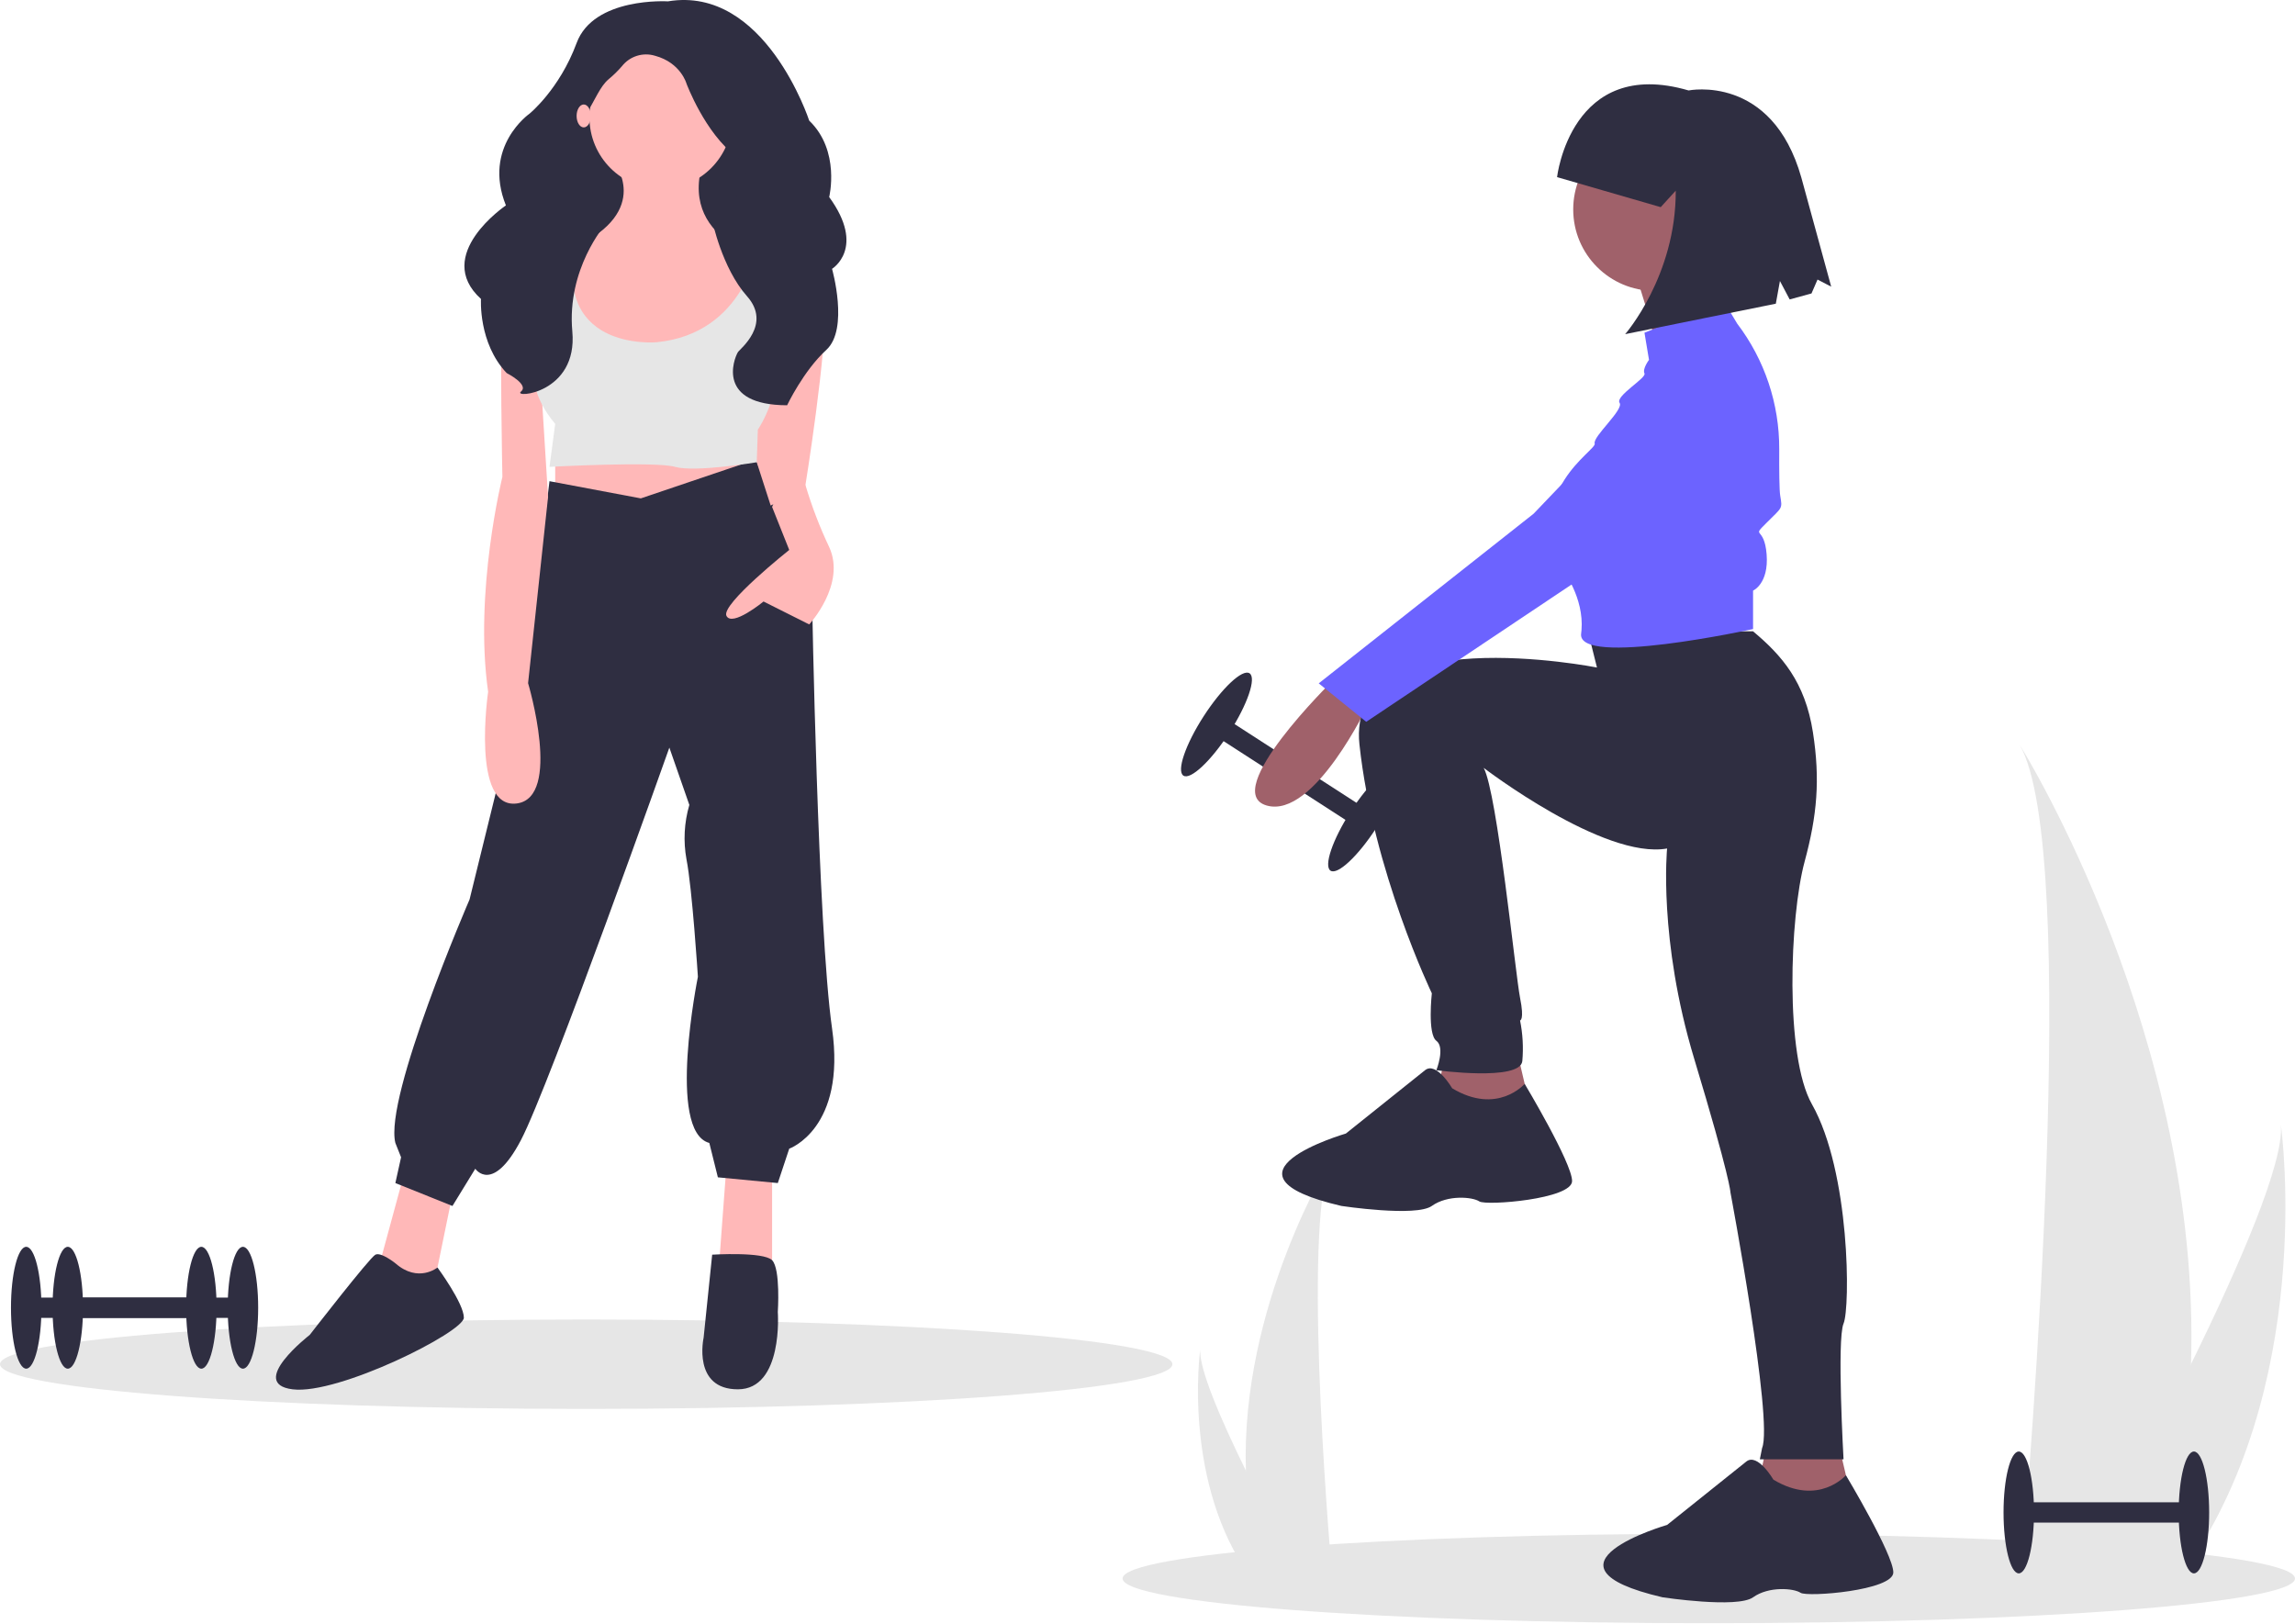
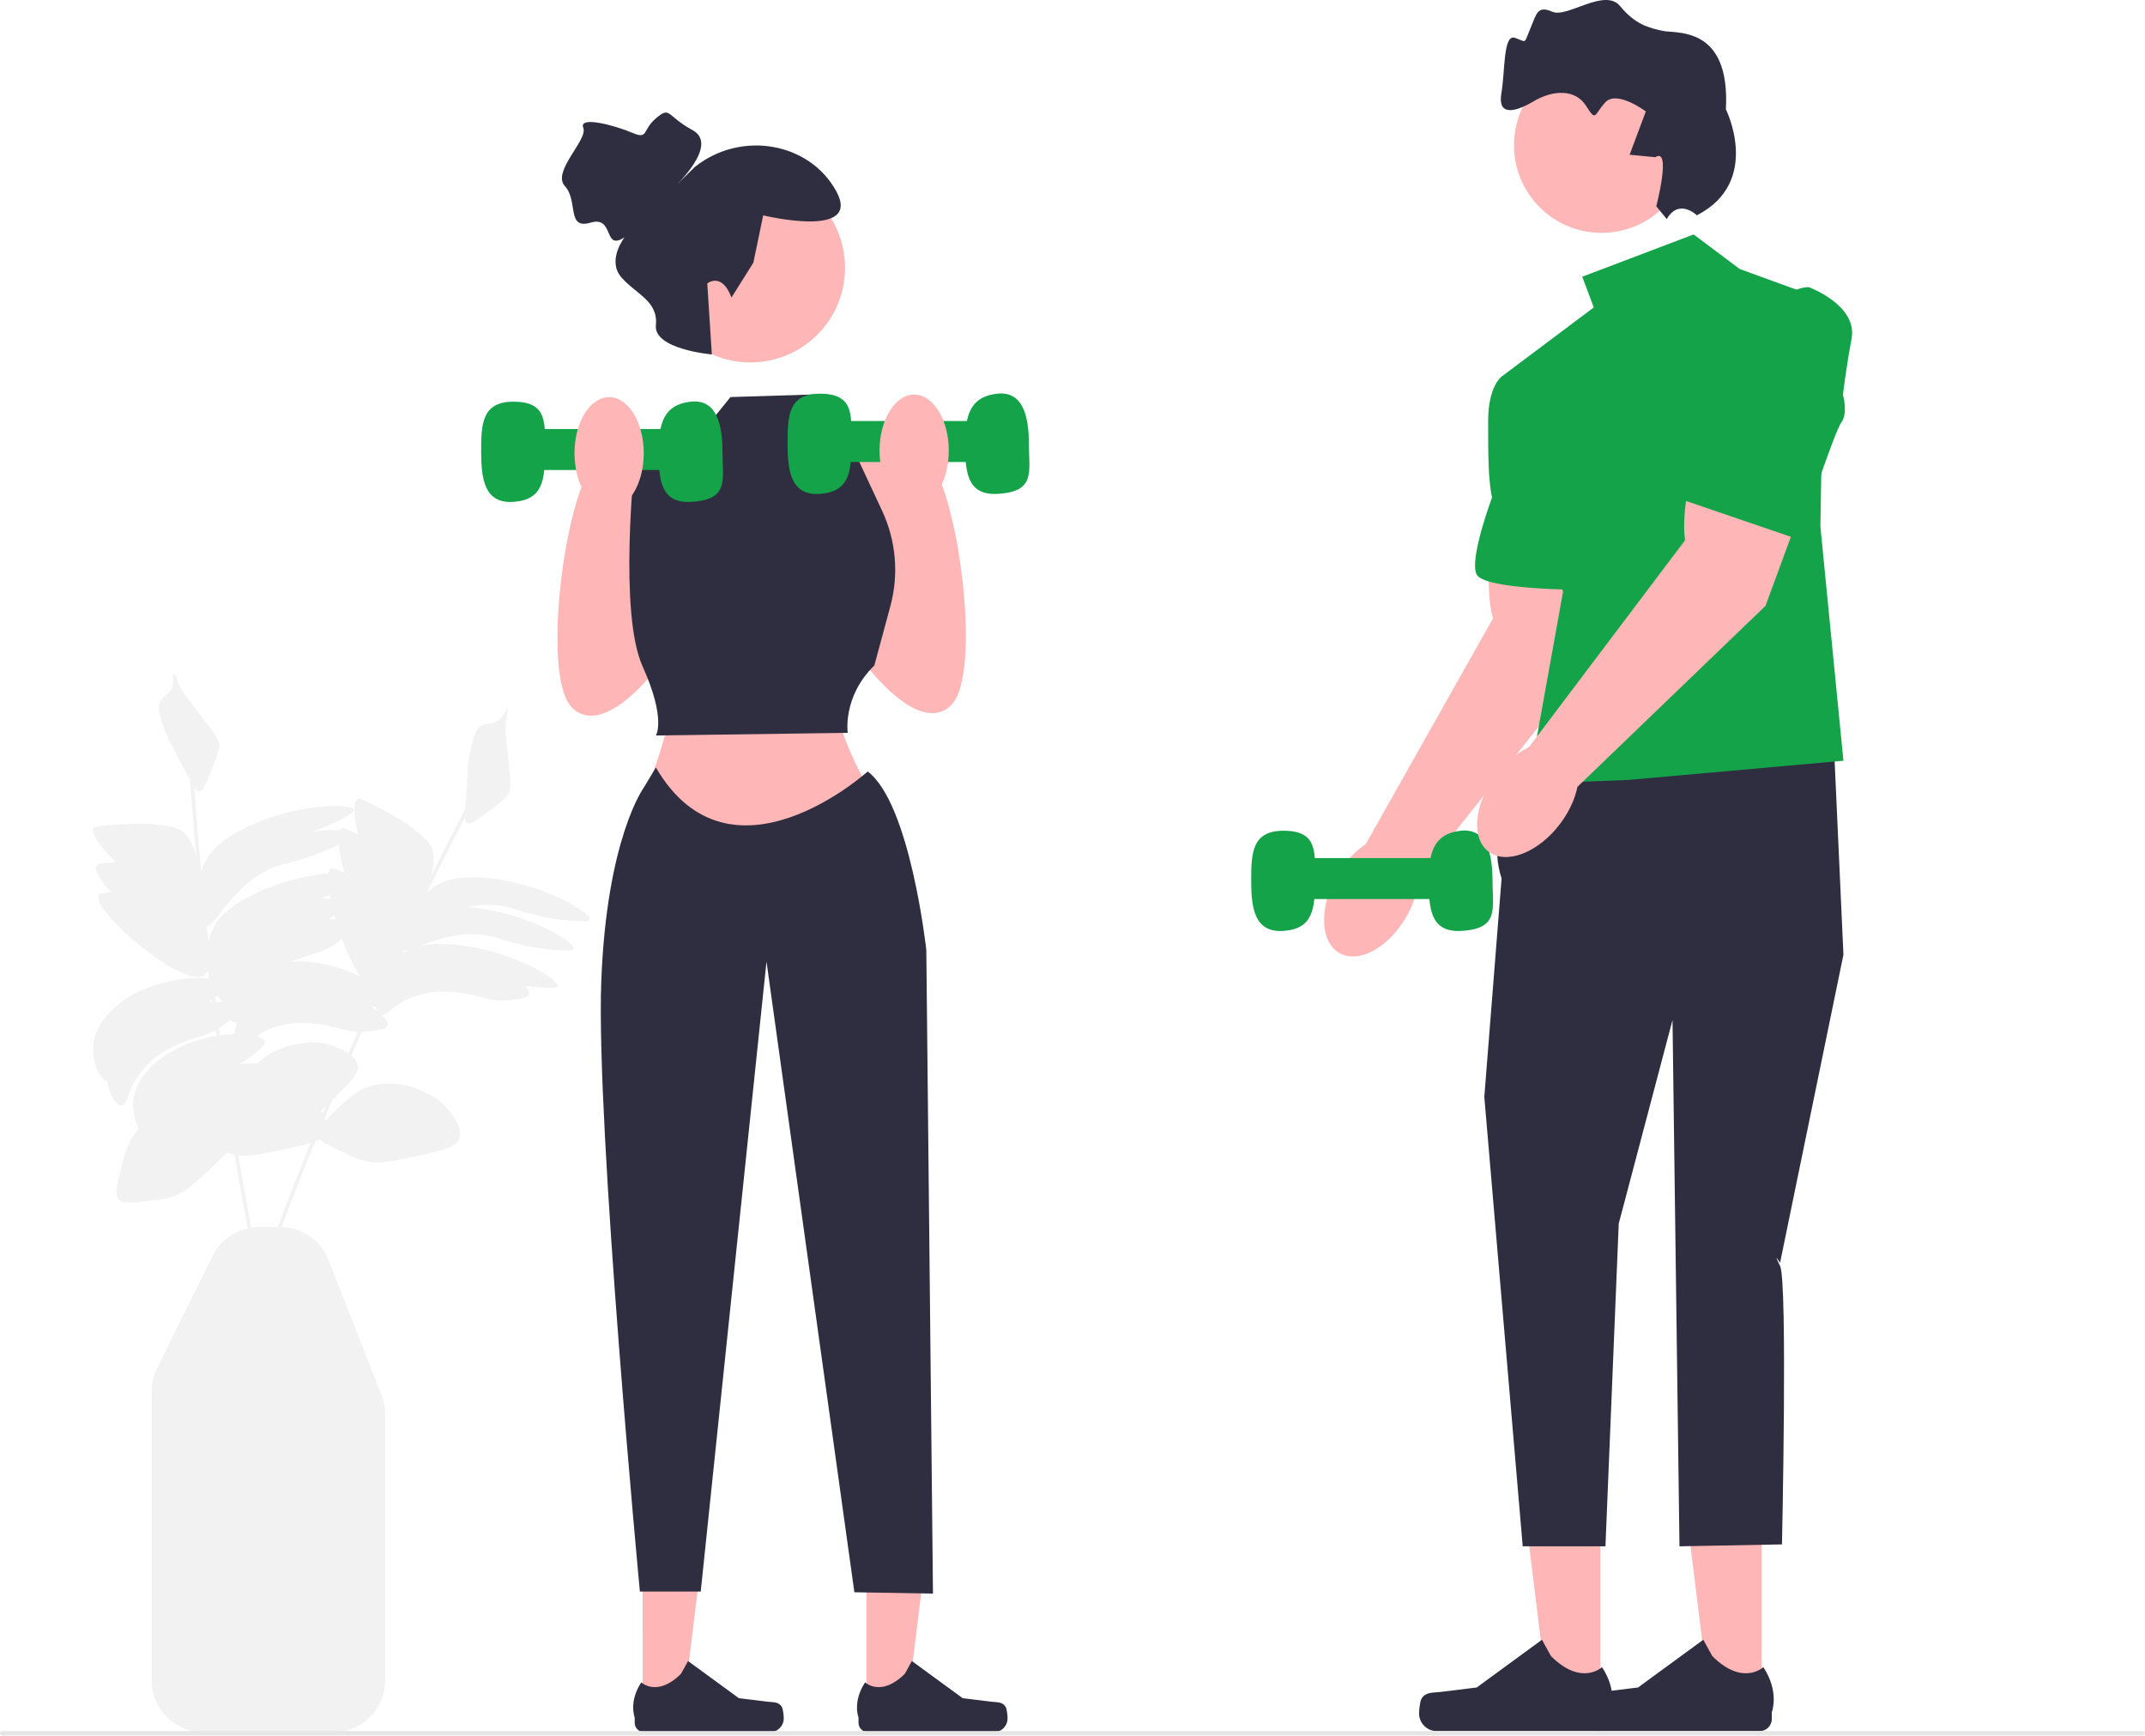
- <svg xmlns="http://www.w3.org/2000/svg" data-name="Layer 1" width="882.655" height="624.264" viewBox="0 0 882.655 624.264">
-   <rect x="650.916" y="401.084" width="7.81" height="67.363" transform="translate(-224.3524 611.0475) rotate(-57.13996)" fill="#2f2e41" />
-   <ellipse cx="683.114" cy="453.041" rx="23.431" ry="5.858" transform="matrix(0.54259, -0.84, 0.84, 0.54259, -226.7622, 643.1724)" fill="#2f2e41" />
-   <ellipse cx="626.529" cy="416.49" rx="23.431" ry="5.858" transform="translate(-221.9425 578.9227) rotate(-57.13996)" fill="#2f2e41" />
-   <ellipse cx="657.206" cy="607.069" rx="225.449" ry="17.195" fill="#e6e6e6" />
-   <ellipse cx="225.449" cy="524.654" rx="225.449" ry="17.195" fill="#e6e6e6" />
-   <path d="M1001.329,662.485a294.268,294.268,0,0,1-13.746,81.345c-.192.611-.392,1.213-.593,1.824h-51.299c.055-.547.11-1.158.164-1.824,3.421-39.323,23.141-278.651-.438-319.578C937.479,427.571,1005.306,537.539,1001.329,662.485Z" transform="translate(-158.6727 -137.8679)" fill="#e6e6e6" />
-   <path d="M997.48,743.829c-.429.611-.876,1.222-1.332,1.824H957.665c.292-.52.629-1.131,1.022-1.824,6.358-11.475,25.175-45.78,42.643-81.345,18.772-38.219,35.993-77.888,34.543-92.245C1036.319,573.478,1049.308,672.19,997.48,743.829Z" transform="translate(-158.6727 -137.8679)" fill="#e6e6e6" />
-   <path d="M637.84,703.438a149.366,149.366,0,0,0,6.977,41.289c.097.31.199.616.301.926h26.039c-.028-.278-.056-.588-.083-.926-1.736-19.959-11.746-141.439.222-162.213C670.249,584.2,635.821,640.018,637.84,703.438Z" transform="translate(-158.6727 -137.8679)" fill="#e6e6e6" />
-   <path d="M639.794,744.728c.218.31.444.62.676.926h19.534c-.148-.264-.319-.574-.519-.926-3.227-5.824-12.778-23.237-21.645-41.289-9.528-19.399-18.27-39.535-17.533-46.822C620.08,658.26,613.487,708.365,639.794,744.728Z" transform="translate(-158.6727 -137.8679)" fill="#e6e6e6" />
-   <path d="M671.074,399.807s-43.501,42.631-25.231,47.851,39.151-39.151,39.151-39.151Z" transform="translate(-158.6727 -137.8679)" fill="#a0616a" />
-   <polygon points="555.902 405.493 550.682 429.854 589.833 431.594 583.743 405.493 555.902 405.493" fill="#a0616a" />
-   <polygon points="679.446 556.007 674.226 580.368 713.377 582.108 707.286 556.007 679.446 556.007" fill="#a0616a" />
-   <path d="M769.387,380.667l3.48,13.92s-96.573-19.141-91.353,29.581,27.841,95.703,27.841,95.703-1.74,15.66,1.74,18.27,0,11.31,0,11.31,32.191,4.35,33.061-3.48a54.567,54.567,0,0,0-.87-15.66s1.74,0,0-8.7-8.769-78.865-13.989-88.436c0,0,46.18,35.364,70.541,31.014,0,0-3.48,34.801,10.44,80.912S824.198,596.433,824.198,596.433s16.53,87.872,12.18,98.313l-.87,4.35H867.699s-2.61-46.111,0-52.201,2.61-58.292-12.18-84.392c-10.474-18.484-8.523-72.077-2.794-93.26,4.811-17.789,6.026-31.481,3.206-49.692-3.016-19.475-12.022-29.655-23.033-38.883Z" transform="translate(-158.6727 -137.8679)" fill="#2f2e41" />
-   <circle cx="636.38" cy="80.539" r="31.321" fill="#a0616a" />
-   <path d="M786.787,240.593s9.57,27.841,8.7,33.061,27.841-10.44,27.841-10.44-11.31-27.841-7.83-35.671Z" transform="translate(-158.6727 -137.8679)" fill="#a0616a" />
-   <path d="M821.588,253.643l-30.451,12.18,1.74,10.44s-2.61,3.48-1.74,5.22-11.31,8.7-9.57,11.31-10.44,13.05-9.57,15.66-27.841,18.271-12.18,48.721c0,0,8.12,10.555,7.102,23.038q-.054.658-.142,1.323c-1.74,13.05,66.122-1.74,66.122-1.74V365.006s6.09-2.61,5.22-13.92-6.09-6.09,0-12.18,6.09-5.22,5.22-10.44c-.347-2.085-.417-9.58-.376-17.832a79.168,79.168,0,0,0-16.154-48.29h0Z" transform="translate(-158.6727 -137.8679)" fill="#6c63ff" />
-   <path d="M805.058,276.264,748.506,335.426,665.854,400.677l18.27,14.79L836.378,313.675S849.429,257.993,805.058,276.264Z" transform="translate(-158.6727 -137.8679)" fill="#6c63ff" />
-   <path d="M717.185,556.412s-6.09-10.44-10.44-6.96L676.294,573.812s-53.942,15.66-1.74,27.841c0,0,28.711,4.35,34.801,0s15.66-3.48,18.27-1.74,35.671-.87,35.671-7.83-18.234-37.379-18.234-37.379S734.586,566.852,717.185,556.412Z" transform="translate(-158.6727 -137.8679)" fill="#2f2e41" />
-   <path d="M840.729,706.926s-6.09-10.44-10.44-6.96l-30.451,24.361s-53.941,15.66-1.74,27.841c0,0,28.711,4.35,34.801,0s15.66-3.48,18.27-1.74,35.671-.87,35.671-7.83-18.234-37.379-18.234-37.379S858.129,717.366,840.729,706.926Z" transform="translate(-158.6727 -137.8679)" fill="#2f2e41" />
-   <path d="M757.517,205.986s5.296-46.552,50.589-33.334c0,0,32.042-6.517,43.359,33.502l11.487,41.957-5.258-2.732-2.324,5.35-8.391,2.297-3.746-7.093-1.579,8.731-57.951,11.716s19.599-22.393,19.46-55.189l-5.773,6.34Z" transform="translate(-158.6727 -137.8679)" fill="#2f2e41" />
-   <rect x="215.175" y="30.265" width="72.447" height="90.343" fill="#2f2e41" />
-   <polygon points="155.351 451.681 145.472 488.038 161.938 500.157 166.328 496.852 174.012 459.393 155.351 451.681" fill="#ffb8b8" />
-   <polygon points="279.389 448.376 276.096 492.445 296.952 492.445 296.952 451.681 279.389 448.376" fill="#ffb8b8" />
-   <polygon points="213.528 169.635 213.528 196.077 254.143 202.687 289.268 188.365 282.682 171.838 213.528 169.635" fill="#ffb8b8" />
-   <path d="M405.132,329.538l-35.126-6.61-8.781,71.613-21.954,89.241s-32.93,76.02-28.54,93.648l2.195,5.509-2.195,9.916,21.954,8.814,8.781-14.323s6.586,9.916,17.563-11.017,57.079-150.939,57.079-150.939l7.684,22.035a45.569,45.569,0,0,0-1.098,20.933c2.195,11.017,4.391,45.171,4.391,45.171s-12.074,59.494,4.391,63.901l3.293,13.221,23.051,2.204,4.391-13.221s21.954-7.712,16.465-46.273S470.992,368.099,470.992,368.099l-21.625-53.516Z" transform="translate(-158.6727 -137.8679)" fill="#2f2e41" />
-   <path d="M310.731,623.703s-5.488-4.407-7.684-3.305-25.247,30.849-25.247,30.849-24.149,18.73-6.586,20.933,65.861-22.035,65.861-27.544S326.927,625.331,326.927,625.331,319.513,631.415,310.731,623.703Z" transform="translate(-158.6727 -137.8679)" fill="#2f2e41" />
-   <path d="M432.574,620.397s19.758-1.232,23.051,2.138,2.195,19.896,2.195,19.896,2.195,29.747-15.367,29.747S429.281,652.348,429.281,652.348Z" transform="translate(-158.6727 -137.8679)" fill="#2f2e41" />
-   <ellipse cx="254.143" cy="45.138" rx="27.442" ry="27.544" fill="#ffb8b8" />
-   <path d="M394.704,200.083s15.367,18.73-15.367,33.052,21.954,73.817,21.954,73.817,61.47-23.137,55.982-68.308c0,0-37.321-6.61-28.54-37.459Z" transform="translate(-158.6727 -137.8679)" fill="#ffb8b8" />
-   <path d="M378.238,232.034s-25.247-3.305-26.344,17.628,0,71.613,0,71.613-10.977,44.07-5.488,82.631c0,0-6.586,45.171,10.977,42.968s4.391-46.273,4.391-46.273L369.457,328.987l-3.293-52.884L380.434,244.153Z" transform="translate(-158.6727 -137.8679)" fill="#ffb8b8" />
-   <path d="M450.898,236.901s23.937-.46,25.034,17.168-7.684,71.613-7.684,71.613L455.076,332.292l-12.074-37.459Z" transform="translate(-158.6727 -137.8679)" fill="#ffb8b8" />
-   <path d="M457.82,327.334l-2.195,5.509,6.586,16.526s-26.344,20.933-24.149,25.34,14.27-5.509,14.27-5.509l17.563,8.814s14.27-15.424,7.684-29.747a166.56,166.56,0,0,1-9.13-23.835S458.918,324.029,457.82,327.334Z" transform="translate(-158.6727 -137.8679)" fill="#ffb8b8" />
-   <path d="M373.299,228.178l-3.293,36.357s-15.367,15.424,2.195,36.357l-2.195,16.526s40.614-2.203,48.298,0,31.413-1.774,31.413-1.774l.419-12.549s10.977-15.424,7.684-38.561,0-30.849,0-30.849l-7.684-1.102s-4.94,33.603-38.968,36.908c0,0-42.261,3.856-30.186-41.315Z" transform="translate(-158.6727 -137.8679)" fill="#e6e6e6" />
-   <path d="M415.56,138.386S387.02,136.61,380.434,154.423s-18.112,27.165-18.112,27.165-18.156,12.667-9.078,35.279c0,0-28.243,19.05-9.583,35.972,0,0-1.098,16.922,9.879,28.501,0,0,8.781,4.453,5.488,7.125s21.954.891,19.758-23.157,12.623-40.987,12.623-40.987-14.27-31.178-7.684-41.866c3.999-6.489,5.716-11.328,9.035-14.129a41.714,41.714,0,0,0,5.124-5.02A11.798,11.798,0,0,1,410.62,159.321c9.879,2.672,12.074,10.688,12.074,10.688s7.135,19.149,19.209,28.055-9.33,24.493-9.33,24.493,3.721,18.351,13.386,29.215-2.785,20.334-3.507,21.552c-1.647,2.779-8.222,20.329,18.94,20.407,0,0,6.306-13.282,15.088-21.298s2.195-31.173,2.195-31.173,13.172-8.016-1.098-27.61c0,0,4.391-17.813-7.684-29.391C469.895,184.26,452.881,132.151,415.56,138.386Z" transform="translate(-158.6727 -137.8679)" fill="#2f2e41" />
-   <ellipse cx="224.505" cy="44.588" rx="2.744" ry="4.407" fill="#ffb8b8" />
-   <rect x="26.07" y="499.035" width="67.363" height="7.81" fill="#2f2e41" />
-   <ellipse cx="93.433" cy="502.94" rx="5.858" ry="23.431" fill="#2f2e41" />
-   <ellipse cx="26.07" cy="502.94" rx="5.858" ry="23.431" fill="#2f2e41" />
-   <rect x="10.079" y="499.035" width="67.363" height="7.81" fill="#2f2e41" />
-   <ellipse cx="77.442" cy="502.94" rx="5.858" ry="23.431" fill="#2f2e41" />
-   <ellipse cx="10.079" cy="502.94" rx="5.858" ry="23.431" fill="#2f2e41" />
-   <rect x="776.418" y="577.76" width="67.363" height="7.81" fill="#2f2e41" />
-   <ellipse cx="843.781" cy="581.665" rx="5.858" ry="23.431" fill="#2f2e41" />
-   <ellipse cx="776.418" cy="581.665" rx="5.858" ry="23.431" fill="#2f2e41" />
+ <svg xmlns="http://www.w3.org/2000/svg" width="805.04" height="651.247" viewBox="0 0 805.04 651.247">
+   <path d="M181.203,329.372c-10.244-.689-15.015,1.305-18.096,3.336-.989,.652-1.965,1.415-2.887,2.241,4.656-9.446,9.425-18.851,14.285-28.189,.031,1.254,.254,1.848,.805,2.146,1.26,.68,4.2-1.498,10.028-5.88,4.43-3.332,4.996-4.176,5.326-4.755,1.158-2.035,1.06-3.711,.346-11.021-1.281-13.12-1.611-14.352-.99-17.45,.214-1.067,.798-3.638,.383-3.785-.426-.152-1.088,2.545-3.445,4.305-2.297,1.715-3.914,.829-6.001,1.933-2.698,1.427-3.441,4.728-4.558,10.041-.989,4.705-.737,6.369-1.326,15.234-.167,2.511-.326,4.465-.434,6.003-4.351,8.32-8.621,16.701-12.814,25.114,.057-.231,.11-.449,.156-.638,1.297-5.319,.865-7.774,.213-9.498-1.056-2.793-3.156-4.466-7.311-7.697-4.072-3.166-7.517-4.989-11.656-7.155-5.426-2.838-8.139-4.257-8.875-3.843-1.848,1.041-1.573,6.5-.03,13.33-3.514-1.813-5.38-2.662-5.97-2.33-.254,.143-.467,.373-.643,.675-2.627-.13-6.109,.02-10.093,.542,3.144-1.137,6.676-2.636,10.482-4.681,3.299-1.773,4.945-2.674,4.787-3.419-.565-2.666-23.09-2.612-42.399,7.522-9.091,4.772-12.114,8.967-13.677,12.309-.502,1.073-.934,2.235-1.289,3.421-.974-10.487-1.829-20.998-2.572-31.5,.683,1.052,1.184,1.443,1.809,1.408,1.43-.079,2.796-3.473,5.471-10.258,2.033-5.157,2.074-6.173,2.052-6.838-.077-2.34-1.038-3.717-5.471-9.574-7.955-10.511-8.881-11.388-9.972-14.354-.376-1.021-1.223-3.517-1.653-3.426-.442,.094,.404,2.738-.684,5.471-1.061,2.663-2.902,2.754-4.103,4.787-1.553,2.628-.459,5.829,1.368,10.942,1.618,4.527,2.704,5.814,6.838,13.677,1.171,2.228,2.058,3.976,2.771,5.343,.644,9.366,1.389,18.742,2.217,28.106-.072-.226-.141-.439-.2-.625-1.677-5.212-3.329-7.078-4.787-8.206-2.362-1.828-5.026-2.155-10.258-2.735-5.127-.568-9.016-.32-13.677,0-6.109,.42-9.164,.629-9.574,1.368-1.126,2.026,2.679,7.225,8.365,12.786-4.641,.329-7.007,.571-7.365,1.214-.934,1.682,1.533,5.55,5.644,9.994-2.857,.246-4.364,.503-4.644,1.006-3.137,5.645,31.911,35.891,39.663,30.089,.589-.441,1.006-1.088,1.293-1.876,.127,1.067,.257,2.134,.386,3.201-9.158-1.031-26.75,1.729-37.188,12.654-5.189,5.431-5.971,10.119-6.155,11.625-.815,6.68,2.435,13.789,5.132,14.311,.796,4.973,3.291,9.085,5.339,9.05,2.567-.045,2.113-6.567,8.206-13.677,4.252-4.961,9.308-7.426,12.309-8.89,6.447-3.144,10.193-3.051,14.837-5.612,.093,.69,.193,1.379,.287,2.069-8.507,1.427-18.222,5.076-24.956,12.124-5.189,5.431-5.971,10.119-6.155,11.625-.502,4.115,.543,8.388,2.047,11.195-4.092,4.298-5.224,8.787-7.473,17.726-1.437,5.711-1.123,7.738,0,8.89,.929,.953,2.396,1.293,8.206,.684,6.302-.66,9.453-.991,12.309-2.052,4.518-1.678,7.632-4.561,13.677-10.258,2.486-2.343,4.587-4.333,6.301-6.068,.891,.304,1.728,.536,2.573,.702,.098,.019,.195,.033,.293,.051,1.559,9.238,3.206,18.449,4.939,27.622-5.638,1.258-10.456,4.97-13.103,10.311l-20.919,42.203c-1.321,2.664-2.019,5.643-2.019,8.617v108.519c0,10.7,8.705,19.404,19.404,19.404h48.828c10.7,0,19.404-8.705,19.404-19.404v-99.925c0-2.436-.451-4.821-1.341-7.089l-19.937-50.796c-2.883-7.344-9.772-12.126-17.626-12.299,4.073-10.745,8.275-21.476,12.623-32.165,.67-.26,1.263-.53,1.778-.816,.802,.88,2.446,1.906,5.932,3.573,5.717,2.734,8.575,4.101,11.564,4.691,4.728,.933,8.89,.105,17.022-1.588,11.065-2.304,16.621-3.521,17.778-6.741,1.602-4.456-3.422-10.195-4.807-11.777-3.01-3.438-6.332-5.006-8.385-5.949-2.666-1.224-10.263-4.713-19.446-2.307-5.78,1.515-9.091,4.749-15.712,11.218-.638,.623-1.188,1.189-1.677,1.717-.11-.316-.234-.63-.371-.94,.929-2.239,1.857-4.477,2.797-6.711,6.79-6.441,10.131-9.988,9.497-13.033-.298-1.429-1.198-2.631-2.357-3.63,1.288-2.957,2.579-5.912,3.885-8.858,.601-.014,1.22-.042,1.888-.105,3.499-.33,7.46-.703,7.882-2.383,.223-.889-.546-2.188-2.059-3.652,2.185-.61,5.515-5.059,12.987-7.467,6.219-2.004,11.817-1.46,15.141-1.137,8.578,.833,11.376,3.617,19.088,2.89,3.499-.33,7.46-.703,7.882-2.384,.19-.754-.341-1.806-1.426-3.001,1.943,.268,4.023,.481,6.239,.608,3.739,.215,5.613,.308,5.868-.41,.913-2.568-18.312-14.305-40.07-15.768-5.283-.355-9.102,.006-11.993,.715,6.955-2.596,17.305-6.543,28.668-3.348,3.912,1.1,11.829,4.139,23.526,4.811,3.739,.215,5.613,.308,5.868-.41,.913-2.567-18.296-14.295-40.042-15.766,5.047-1.02,10.709-1.305,16.648,.365,3.912,1.1,11.829,4.139,23.526,4.811,3.739,.215,5.613,.308,5.868-.41,.913-2.568-18.312-14.305-40.07-15.768Zm-100.512,44.966c.295-.232,.584-.463,.862-.695,.499,.733,1.026,1.297,1.554,1.654,.056,.294,.116,.584,.184,.871-.743-.08-1.539-.134-2.381-.162-.071-.556-.147-1.112-.218-1.667Zm42.972-38.48c.085,.487,.177,.983,.278,1.491-.93-.178-1.994-.305-3.159-.38,.929-.338,1.887-.705,2.88-1.111Zm2.214,9.2c-.714-.072-1.477-.119-2.28-.144,.628-.478,1.248-.963,1.823-1.446,.147,.526,.299,1.056,.457,1.59Zm-16.462,15.846c7.363-3.458,11.177-2.721,17.213-7.258,.562-.422,1.138-.856,1.697-1.292,2.003,5.341,4.401,10.436,6.87,14.129-6.916-3.492-16.418-6.329-25.78-5.578Zm17.725-44.055c.222,2.914,.937,6.619,2.002,10.6-.061-0-.121-.001-.182-.001-2.642-1.33-4.098-1.921-4.607-1.634-.53,.299-.885,.961-1.086,1.914-8.304,.791-19.498,3.329-29.78,8.726-9.091,4.772-12.114,8.967-13.677,12.309-.666,1.425-1.211,3.004-1.611,4.591-.205-1.841-.416-3.678-.614-5.522,4.469-1.739,11.225-18.533,27.947-23.276,3.787-1.074,11.734-2.575,21.609-7.708Zm-48.646,59.148c.123-.09,.242-.168,.367-.262,.191-.143,.383-.288,.576-.434,.029,.228,.06,.456,.089,.683-.339,0-.681,.004-1.032,.012Zm3.704,9.885c.539-.344,1.089-.715,1.663-1.147,.865-.65,1.764-1.326,2.581-2,.632,.637,1.281,1.01,1.89,1,.238-.004,.445-.082,.638-.193-.524,1.568-.833,3.104-.931,4.47-1.72,.06-3.56,.215-5.483,.489-.119-.873-.241-1.746-.359-2.62Zm22.004,74.598h-6.953c-.996,0-1.976,.08-2.938,.225-1.704-9.019-3.325-18.075-4.86-27.158,4.089,.453,8.168-.365,15.306-1.852,5.058-1.053,8.952-1.88,11.813-2.774-4.258,10.489-8.377,21.017-12.369,31.559Zm16.278-43.749c.572-.533,1.177-1.103,1.808-1.697-.386,.922-.761,1.848-1.144,2.771-.214-.371-.436-.729-.663-1.075Zm3.515-24.584c-4.364-1.356-8.015-.954-10.258-.684-2.812,.339-10.641,1.3-17.09,7.533-2.153-.057-4.59,.062-7.186,.389,1.383-.634,2.814-1.459,4.4-2.651,2.809-2.111,5.99-4.502,5.471-6.155-.24-.764-1.292-1.397-2.92-1.85,1.833-1.215,4.111-2.467,7.027-3.407,6.219-2.004,11.817-1.46,15.141-1.138,7.196,.699,10.334,2.763,15.708,2.983-1.181,2.667-2.347,5.343-3.513,8.019-2.495-1.703-5.579-2.668-6.779-3.041Zm15.823-13.99c.047-.105,.094-.21,.141-.315,.372-.043,.739-.09,1.098-.141,.026,.54,.095,1.028,.203,1.462-.448-.333-.935-.669-1.441-1.006Zm11.29-20.449c-.033,.022-.066,.047-.099,.069,.079-.285,.154-.56,.226-.829,.613-.085,1.313-.257,2.094-.496-.837,.401-1.57,.826-2.221,1.255Z" fill="#f2f2f2" />
+   <g>
+     <polygon points="241.173 640.858 256.425 640.857 263.68 582.026 241.169 582.028 241.173 640.858" fill="#ffb6b6" />
+     <path d="M293.428,640.512h0c.475,.8,.725,3.381,.725,4.311h0c0,2.859-2.318,5.177-5.177,5.177h-47.234c-1.95,0-3.532-1.581-3.532-3.532v-1.966s-2.337-5.91,2.474-13.195c0,0,5.979,5.704,14.913-3.23l2.635-4.773,19.071,13.948,10.571,1.301c2.313,.285,4.363-.044,5.553,1.959h0Z" fill="#2f2e41" />
+   </g>
+   <g>
+     <polygon points="325.173 640.858 340.425 640.857 347.68 582.026 325.169 582.028 325.173 640.858" fill="#ffb6b6" />
+     <path d="M377.428,640.512h0c.475,.8,.725,3.381,.725,4.311h0c0,2.859-2.318,5.177-5.177,5.177h-47.234c-1.95,0-3.532-1.581-3.532-3.532v-1.966s-2.337-5.91,2.474-13.195c0,0,5.979,5.704,14.913-3.23l2.635-4.773,19.071,13.948,10.571,1.301c2.313,.285,4.363-.044,5.553,1.959h0Z" fill="#2f2e41" />
+   </g>
+   <path d="M319.045,172.547s17.567-8,28.783,0,21.217,80,9.217,92c-12,12-32-15-32-15l-6-77Z" fill="#ffb6b6" />
+   <path d="M252.654,173.5s-17.567-8-28.783,0-21.217,80-9.217,92,32-15,32-15l6-77Z" fill="#ffb6b6" />
+   <path d="M253.154,262s-6,27-13,39l51,30,40-26s-19-31-16-40l-62-3Z" fill="#ffb6b6" />
+   <g>
+     <polygon points="600.627 637.86 581.04 637.858 571.722 562.308 600.631 562.31 600.627 637.86" fill="#ffb6b6" />
+     <path d="M533.52,637.416h0c-.61,1.027-.932,4.342-.932,5.537h0c0,3.671,2.976,6.648,6.648,6.648h60.658c2.505,0,4.535-2.03,4.535-4.535v-2.525s3.001-7.59-3.177-16.945c0,0-7.678,7.325-19.152-4.148l-3.383-6.129-24.491,17.912-13.575,1.671c-2.97,.366-5.603-.057-7.131,2.516h-0Z" fill="#2f2e41" />
+   </g>
+   <g>
+     <polygon points="661.171 637.86 641.585 637.858 632.267 562.308 661.175 562.31 661.171 637.86" fill="#ffb6b6" />
+     <path d="M594.065,637.416h0c-.61,1.027-.932,4.342-.932,5.537h0c0,3.671,2.976,6.648,6.648,6.648h60.658c2.505,0,4.535-2.03,4.535-4.535v-2.525s3.001-7.59-3.177-16.945c0,0-7.678,7.325-19.152-4.148l-3.383-6.129-24.491,17.912-13.575,1.671c-2.97,.366-5.603-.057-7.131,2.516h-0Z" fill="#2f2e41" />
+   </g>
+   <g>
+     <path d="M559.878,202.034s-2.837,18.26,.449,30.042l-48.242,85.547,18.766,13.678,62.67-78.851,8.685-38.959-42.328-11.457Z" fill="#ffb6b6" />
+     <ellipse cx="514.786" cy="336.309" rx="24.506" ry="15.136" transform="translate(-31.019 619.5142) rotate(-60.58023)" fill="#ffb6b6" />
+   </g>
+   <path d="M578.698,289.07s-23.065,16.277-15.136,40.573l-6.487,81.958,14.415,168.66h31.05l4.989-121.09,20.182-76.402,2.616,197.491,38.468-.721s2.162-98.746-.721-104.512c-2.883-5.766,0-1.141,0-1.141l23.785-115.641-3.604-79.268-109.557,10.091Z" fill="#2f2e41" />
+   <polygon points="635.639 87.975 593.834 103.832 598.159 115.364 563.562 141.312 586.626 222.039 573.653 294.116 611.133 292.674 691.859 285.466 683.21 197.532 684.651 112.481 652.937 100.949 635.639 87.975" fill="#15a34a" />
+   <path d="M574.373,139.15l-10.812,2.162s-5.045,3.604-5.045,16.578,0,21.623,1.442,28.831c0,0-8.649,23.065-5.766,28.831,2.883,5.766,38.922,5.766,38.922,5.766l-18.74-82.168Z" fill="#15a34a" />
+   <path d="M633.948,54.525c0,18.148-14.712,32.86-32.86,32.86-18.148,0-32.86-14.712-32.86-32.86,0-18.148,14.712-32.86,32.86-32.86s32.86,14.712,32.86,32.86Z" fill="#ffb6b6" />
+   <path d="M621.623,77.406s5.821-22.365-.382-18.421l-9.627-.915,6.078-16.26s-10.881-8.157-15.22-3.389c-4.339,4.768-3.299,7.457-7.243,1.254s-12.184-6.086-19.731-1.622c-7.548,4.463-13.446,5.198-12.011-3.084,1.435-8.282,.63-22.356,5.111-20.76,4.481,1.596,3.252,2.497,5.669-3.287s2.721-8.993,8.314-6.518,19.649-9.142,25.457-2.114c5.808,7.028,10.881,8.157,15.955,9.287s25.457-2.114,23.752,29.455c0,0,13.605,27.196-10.902,39.762,0,0-6.651-6.563-11.294,1.414l-3.926-4.803Z" fill="#2f2e41" />
+   <path d="M306.154,148l-32,1-17,21-19,4s-6,56,3,76,5,26,5,26l72-1s-2-13.583,10-25.291l6.018-22.271c3.217-11.907,2.121-24.568-3.095-35.745l-12.923-27.693-11-4-1-12Z" fill="#2f2e41" />
+   <path d="M246.154,288l-4.5,7.5s-14,19-16,73,14.5,228.736,14.5,228.736h22.835l24.686-236.409,32.98,236.673,29.5,.5-2.5-241.5s-6-55-22-67c0,0-51.5,46.5-79.5-1.5Z" fill="#2f2e41" />
+   <g>
+     <path d="M204.507,169.533c0,10.382-.625,18.106-11.962,18.798-10.648,.649-11.962-8.416-11.962-18.798s.248-18.714,11.962-18.798c13.337-.096,11.962,8.416,11.962,18.798Z" fill="#15a34a" />
+     <path d="M271.154,169.533c0,10.382,2.728,18.107-11.962,18.798-11.301,.532-11.962-8.416-11.962-18.798s1.66-17.633,11.962-18.798c9.69-1.096,11.962,8.416,11.962,18.798Z" fill="#15a34a" />
+     <rect x="194.254" y="160.989" width="66.646" height="15.38" fill="#15a34a" />
+   </g>
+   <g>
+     <path d="M319.507,166.533c0,10.382-.625,18.106-11.962,18.798-10.648,.649-11.962-8.416-11.962-18.798s.248-18.714,11.962-18.798c13.337-.096,11.962,8.416,11.962,18.798Z" fill="#15a34a" />
+     <path d="M386.154,166.533c0,10.382,2.728,18.107-11.962,18.798-11.301,.532-11.962-8.416-11.962-18.798s1.66-17.633,11.962-18.798c9.69-1.096,11.962,8.416,11.962,18.798Z" fill="#15a34a" />
+     <rect x="309.254" y="157.989" width="66.646" height="15.38" fill="#15a34a" />
+   </g>
+   <g>
+     <path d="M493.507,330.533c0,10.382-.625,18.106-11.962,18.798-10.648,.649-11.962-8.416-11.962-18.798s.248-18.714,11.962-18.798c13.337-.096,11.962,8.416,11.962,18.798Z" fill="#15a34a" />
+     <path d="M560.154,330.533c0,10.382,2.728,18.107-11.962,18.798-11.301,.532-11.962-8.416-11.962-18.798s1.66-17.633,11.962-18.798c9.69-1.096,11.962,8.416,11.962,18.798Z" fill="#15a34a" />
+     <rect x="483.254" y="321.989" width="66.646" height="15.38" fill="#15a34a" />
+   </g>
+   <ellipse cx="343.089" cy="169.118" rx="12.993" ry="21.036" fill="#ffb6b6" />
+   <circle cx="281.654" cy="100.5" r="35.5" fill="#ffb6b6" />
+   <path d="M274.526,111.655l8.214-13.071,3.699-17.777s37.417,9.126,27.379-9.126c-10.039-18.252-35.592-22.815-52.932-9.126l-7.473,7.301s16.6-15.515,6.561-20.99c-10.039-5.476-8.214-9.126-13.689-4.563-5.476,4.563-2.738,8.214-9.126,5.476-6.388-2.738-20.078-6.388-18.252-1.825s-11.943,16.427-6.884,21.903,.496,16.427,9.622,13.689c9.126-2.738,4.563,10.951,12.777,5.476,0,0-6.742,8.591-1.266,14.98s13.913,8.874,13,18,21,11,21,11l-1.705-26.64s5.427-4.45,9.078,5.295Z" fill="#2f2e41" />
+   <g>
+     <path d="M635.952,172.911s-5.234,17.722-3.541,29.836l-59.164,78.391,16.786,16.046,72.577-69.84,13.776-37.462-40.434-16.971Z" fill="#ffb6b6" />
+     <ellipse cx="573.446" cy="300.018" rx="24.506" ry="15.136" transform="translate(-11.47536 576.9983) rotate(-52.957)" fill="#ffb6b6" />
+   </g>
+   <path d="M678.828,107.745s18.432,6.687,16.087,19.365c-2.345,12.679-3.235,21.037-3.235,21.037,0,0,1.997,6.925-.608,10.377s-15.981,43.926-15.981,43.926l-48.107-16.442s28.202-78.047,51.844-78.264Z" fill="#15a34a" />
+   <path d="M805.04,650.407h0c0,.464-.376,.84-.84,.84H.84c-.464,0-.84-.376-.84-.84H0c0-.464,.376-.84,.84-.84H804.2c.464,0,.84,.376,.84,.84Z" fill="#e6e6e6" />
+   <path d="M241.603,170.071c0,11.618-5.817,21.036-12.993,21.036-7.176,0-12.993-9.418-12.993-21.036,0-11.618,5.817-21.036,12.993-21.036s12.993,9.418,12.993,21.036Z" fill="#ffb6b6" />
</svg>
